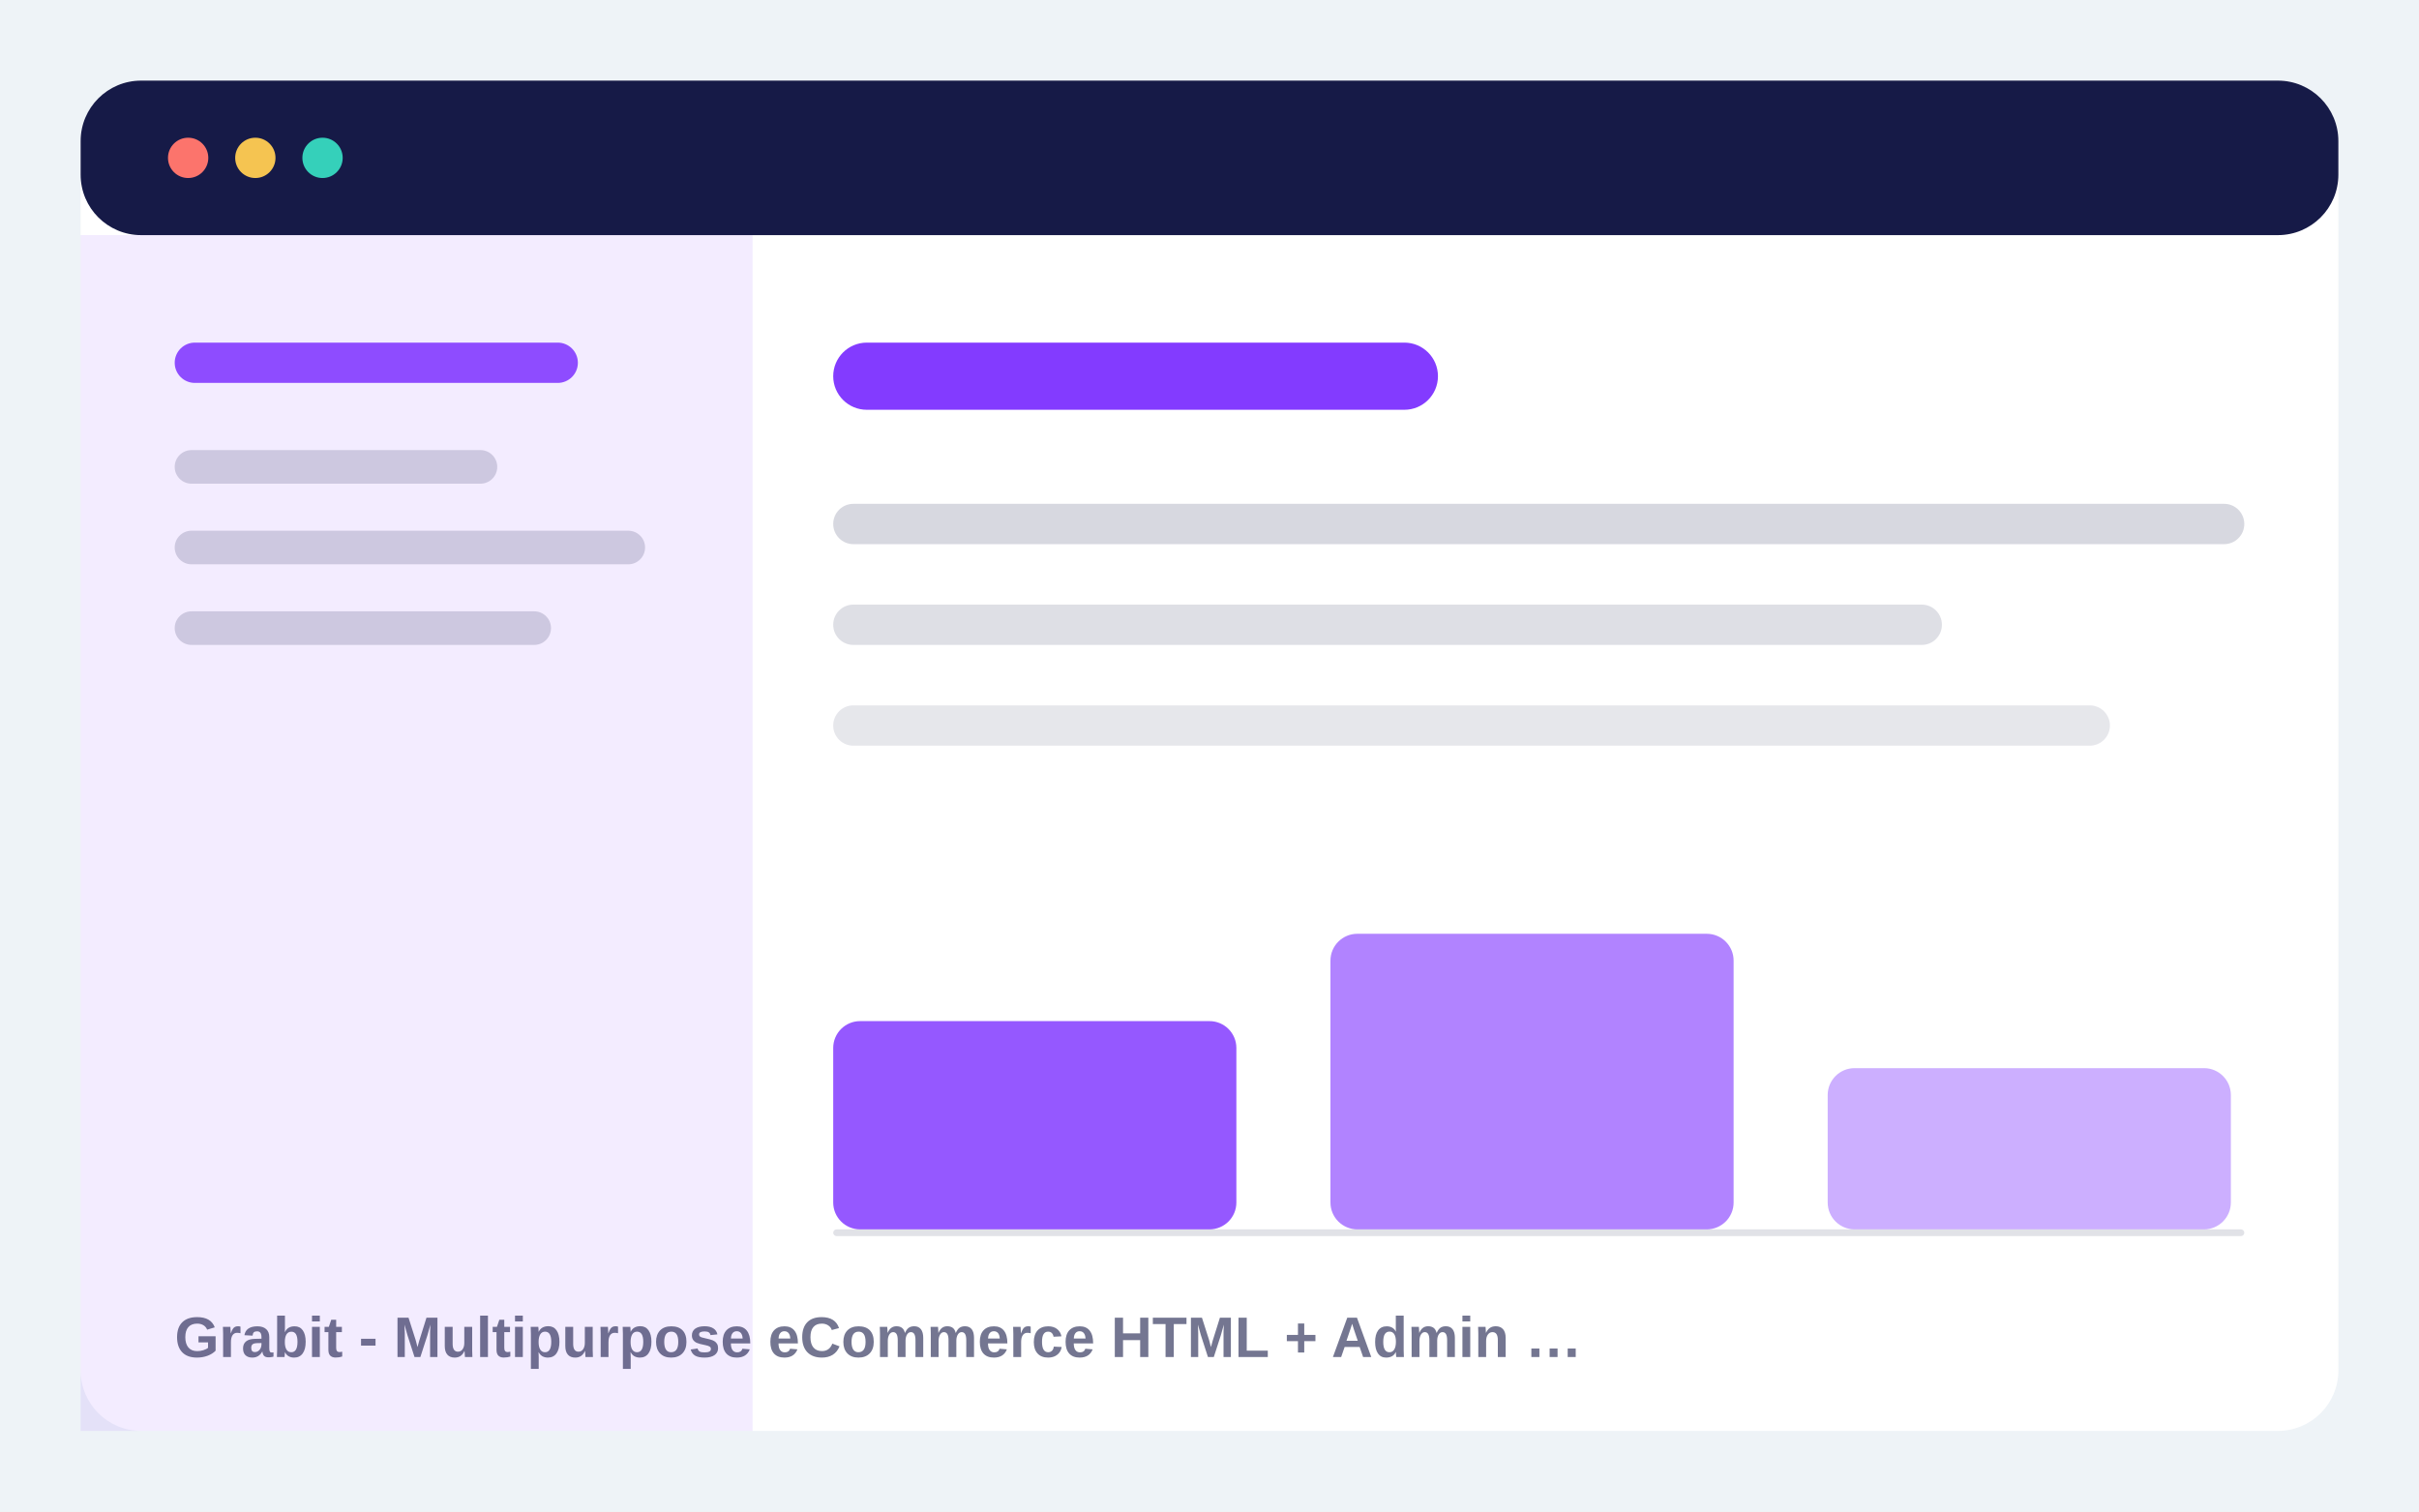
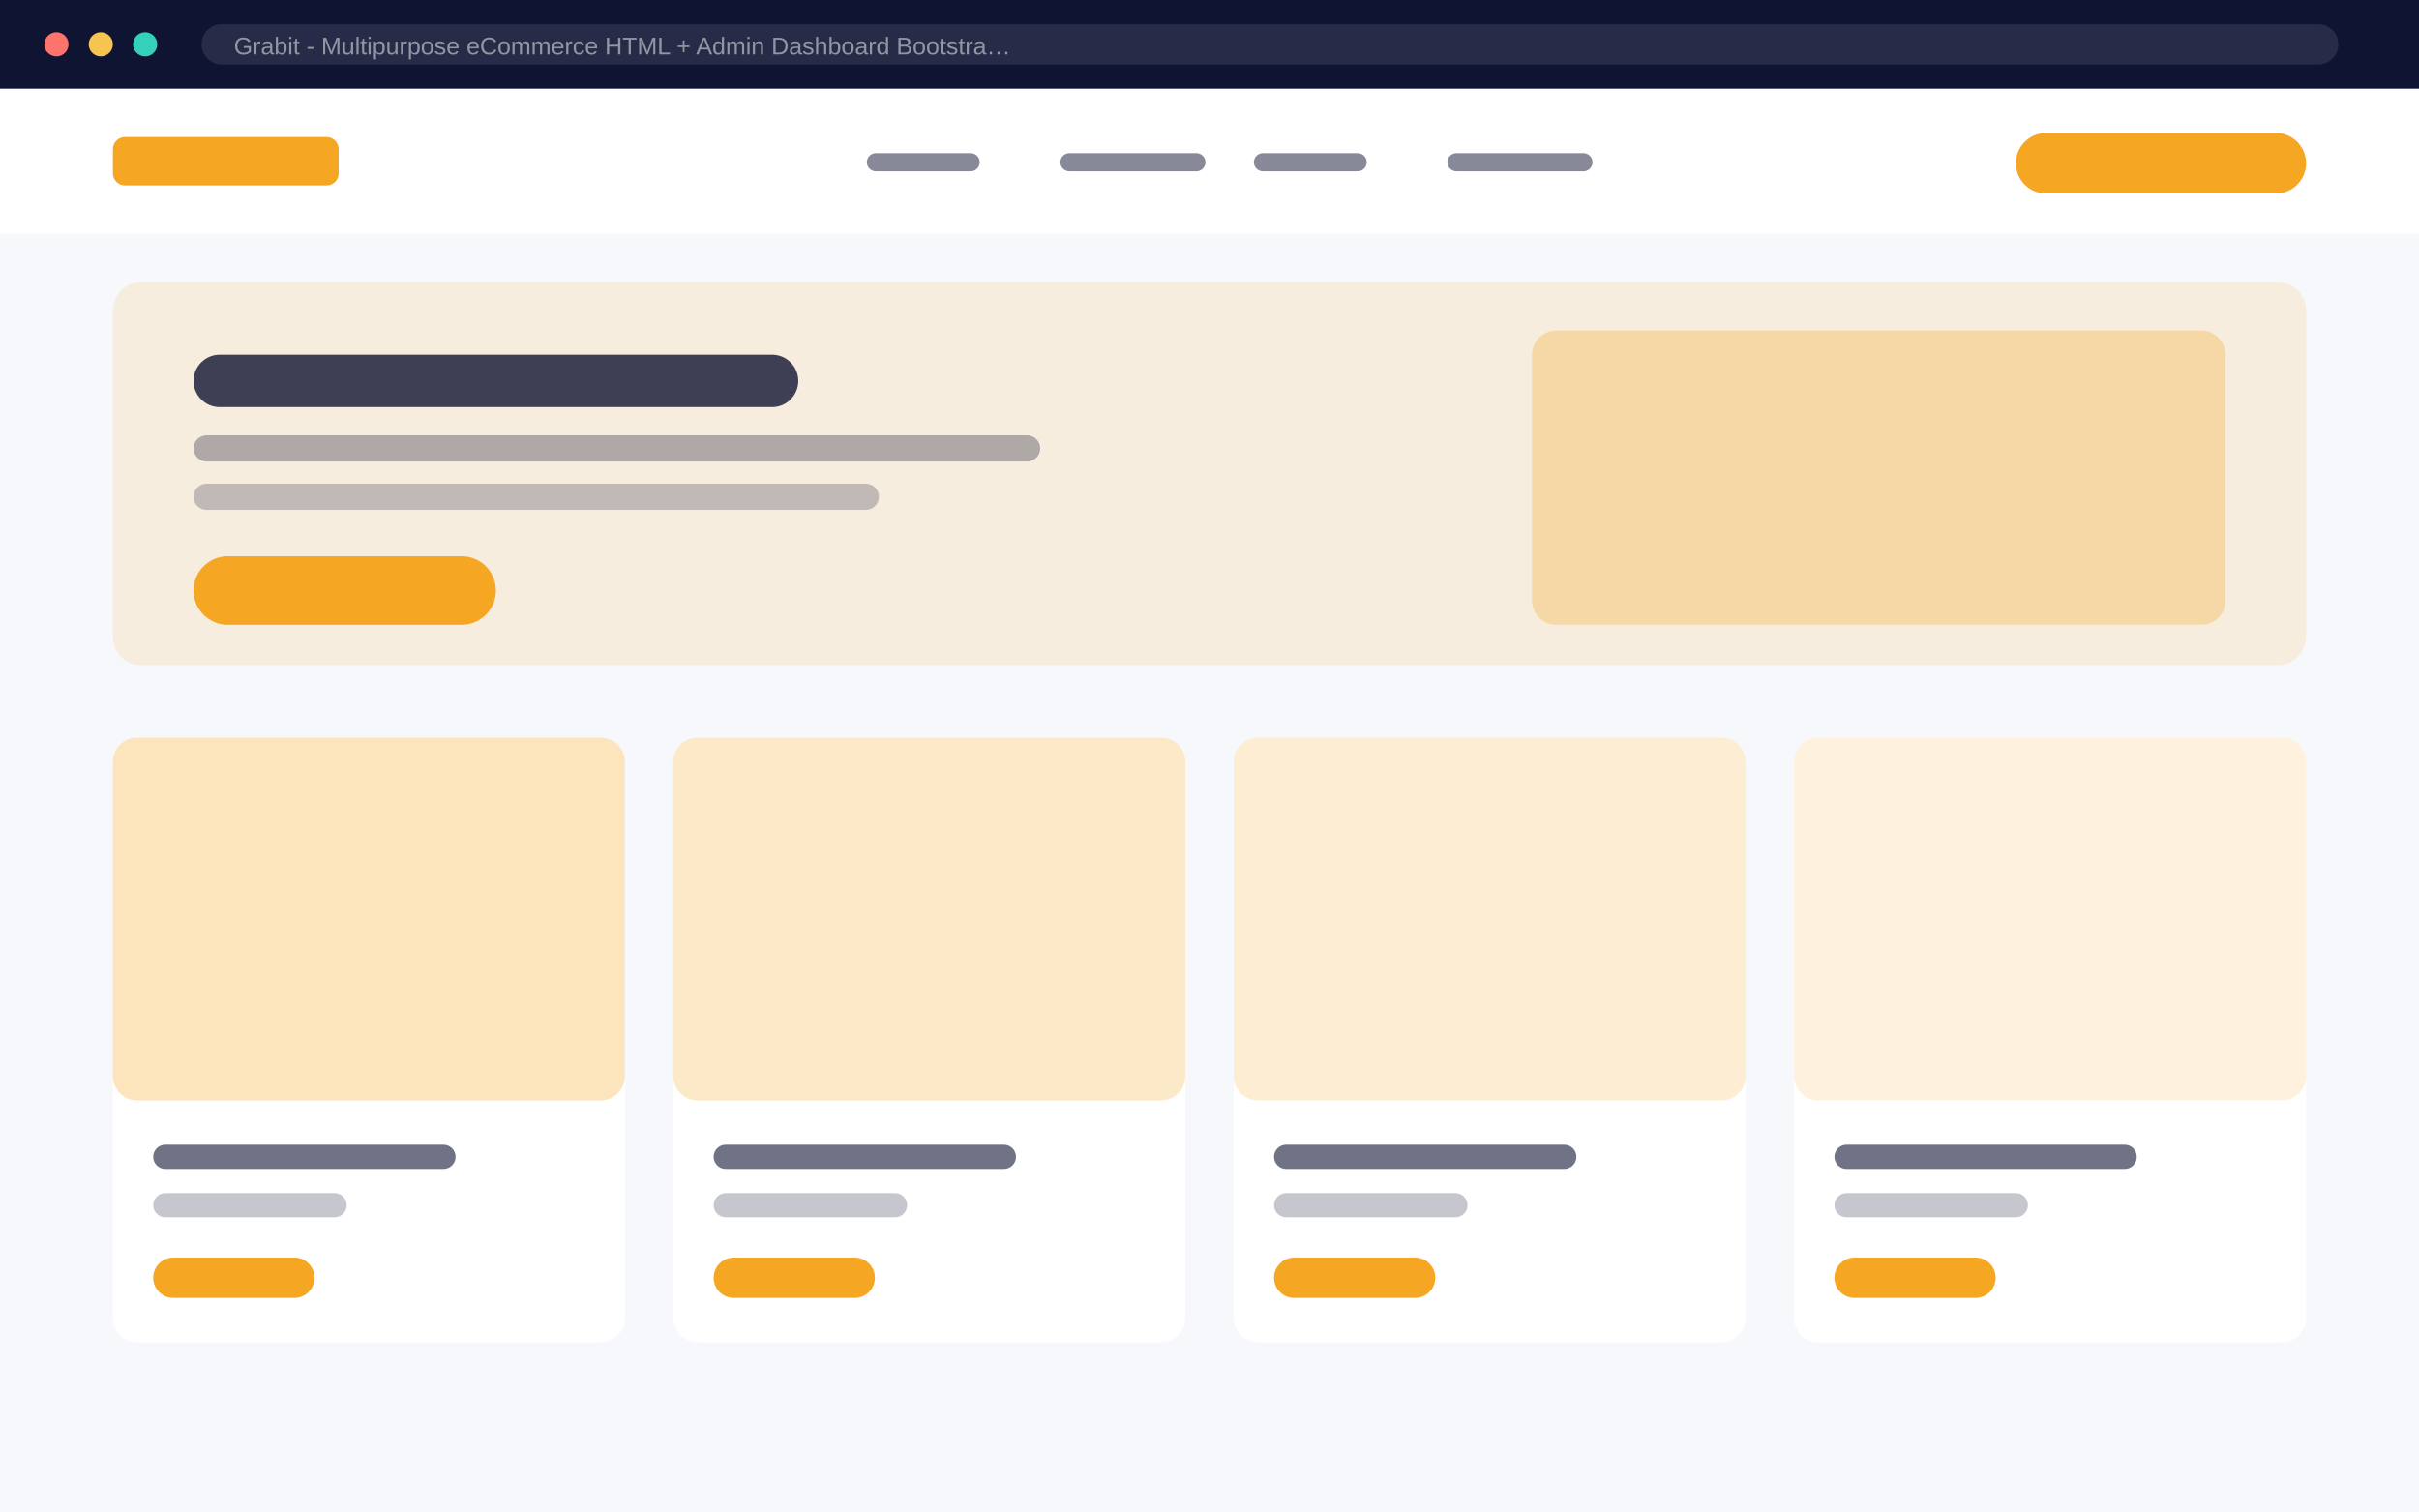
- <svg xmlns="http://www.w3.org/2000/svg" viewBox="0 0 720 450" width="720" height="450" role="img" aria-label="Grabit - Multipurpose eCommerce HTML + Admin …">
-   <rect width="720" height="450" fill="#eef3f7" />
-   <rect x="24" y="24" width="672" height="402" rx="18" fill="#ffffff" />
-   <rect x="24" y="24" width="672" height="46" rx="18" fill="#020637" opacity="0.92" />
-   <circle cx="56" cy="47" r="6" fill="#fc746c" />
-   <circle cx="76" cy="47" r="6" fill="#f5c451" />
-   <circle cx="96" cy="47" r="6" fill="#35d0ba" />
-   <rect x="24" y="70" width="200" height="356" fill="#833bff" opacity="0.1" />
-   <rect x="52" y="102" width="120" height="12" rx="6" fill="#833bff" opacity="0.9" />
-   <rect x="52" y="134" width="96" height="10" rx="5" fill="#020637" opacity="0.16" />
-   <rect x="52" y="158" width="140" height="10" rx="5" fill="#020637" opacity="0.16" />
-   <rect x="52" y="182" width="112" height="10" rx="5" fill="#020637" opacity="0.16" />
-   <rect x="248" y="102" width="180" height="20" rx="10" fill="#833bff" />
-   <rect x="248" y="150" width="420" height="12" rx="6" fill="#020637" opacity="0.16" />
-   <rect x="248" y="180" width="330" height="12" rx="6" fill="#020637" opacity="0.13" />
-   <rect x="248" y="210" width="380" height="12" rx="6" fill="#020637" opacity="0.1" />
-   <rect x="248" y="304" width="120" height="62" rx="8" fill="#833bff" opacity="0.85" />
-   <rect x="396" y="278" width="120" height="88" rx="8" fill="#833bff" opacity="0.63" />
-   <rect x="544" y="318" width="120" height="48" rx="8" fill="#833bff" opacity="0.41" />
-   <rect x="248" y="366" width="420" height="2" rx="1" fill="#020637" opacity="0.12" />
-   <text x="52" y="404" font-family="Manrope, Arial, sans-serif" font-size="17" font-weight="700" fill="#020637" opacity="0.55">Grabit - Multipurpose eCommerce HTML + Admin …</text>
+ <svg xmlns="http://www.w3.org/2000/svg" viewBox="0 0 1200 750" width="1200" height="750" role="img" aria-label="Grabit - Multipurpose eCommerce HTML + Admin Dashboard Bootstrap 5 Template">
+   <rect width="1200" height="750" fill="#ffffff" />
+   <rect x="0" y="44" width="1200" height="750" fill="#f7f8fc" />
+   <rect x="0" y="44" width="1200" height="72" fill="#ffffff" />
+   <rect x="56" y="68" width="112" height="24" rx="6" fill="#f5a623" />
+   <rect x="430" y="76" width="56" height="9" rx="4.5" fill="#101433" opacity="0.5" />
+   <rect x="526" y="76" width="72" height="9" rx="4.5" fill="#101433" opacity="0.5" />
+   <rect x="622" y="76" width="56" height="9" rx="4.5" fill="#101433" opacity="0.5" />
+   <rect x="718" y="76" width="72" height="9" rx="4.5" fill="#101433" opacity="0.5" />
+   <rect x="1000" y="66" width="144" height="30" rx="15" fill="#f5a623" />
+   <rect x="56" y="140" width="1088" height="190" rx="14" fill="#f5a623" opacity="0.14" />
+   <rect x="96" y="176" width="300" height="26" rx="13" fill="#101433" opacity="0.8" />
+   <rect x="96" y="216" width="420" height="13" rx="6.5" fill="#101433" opacity="0.32" />
+   <rect x="96" y="240" width="340" height="13" rx="6.5" fill="#101433" opacity="0.24" />
+   <rect x="96" y="276" width="150" height="34" rx="17" fill="#f5a623" />
+   <rect x="760" y="164" width="344" height="146" rx="12" fill="#f5a623" opacity="0.3" />
+   <rect x="56" y="366" width="254" height="300" rx="12" fill="#ffffff" />
+   <rect x="56" y="366" width="254" height="180" rx="12" fill="#f5a623" opacity="0.3" />
+   <rect x="76" y="568" width="150" height="12" rx="6" fill="#101433" opacity="0.6" />
+   <rect x="76" y="592" width="96" height="12" rx="6" fill="#101433" opacity="0.24" />
+   <rect x="76" y="624" width="80" height="20" rx="10" fill="#f5a623" />
+   <rect x="334" y="366" width="254" height="300" rx="12" fill="#ffffff" />
+   <rect x="334" y="366" width="254" height="180" rx="12" fill="#f5a623" opacity="0.25" />
+   <rect x="354" y="568" width="150" height="12" rx="6" fill="#101433" opacity="0.6" />
+   <rect x="354" y="592" width="96" height="12" rx="6" fill="#101433" opacity="0.24" />
+   <rect x="354" y="624" width="80" height="20" rx="10" fill="#f5a623" />
+   <rect x="612" y="366" width="254" height="300" rx="12" fill="#ffffff" />
+   <rect x="612" y="366" width="254" height="180" rx="12" fill="#f5a623" opacity="0.2" />
+   <rect x="632" y="568" width="150" height="12" rx="6" fill="#101433" opacity="0.6" />
+   <rect x="632" y="592" width="96" height="12" rx="6" fill="#101433" opacity="0.24" />
+   <rect x="632" y="624" width="80" height="20" rx="10" fill="#f5a623" />
+   <rect x="890" y="366" width="254" height="300" rx="12" fill="#ffffff" />
+   <rect x="890" y="366" width="254" height="180" rx="12" fill="#f5a623" opacity="0.15" />
+   <rect x="910" y="568" width="150" height="12" rx="6" fill="#101433" opacity="0.6" />
+   <rect x="910" y="592" width="96" height="12" rx="6" fill="#101433" opacity="0.24" />
+   <rect x="910" y="624" width="80" height="20" rx="10" fill="#f5a623" />
+   <g>
+     <rect x="0" y="0" width="1200" height="44" fill="#101433" />
+     <circle cx="28" cy="22" r="6" fill="#fc746c" />
+     <circle cx="50" cy="22" r="6" fill="#f5c451" />
+     <circle cx="72" cy="22" r="6" fill="#35d0ba" />
+     <rect x="100" y="12" width="1060" height="20" rx="10" fill="#ffffff" opacity="0.1" />
+     <text x="116" y="27" font-family="Manrope, Arial, sans-serif" font-size="12" fill="#ffffff" opacity="0.5">Grabit - Multipurpose eCommerce HTML + Admin Dashboard Bootstra…</text>
+   </g>
</svg>
